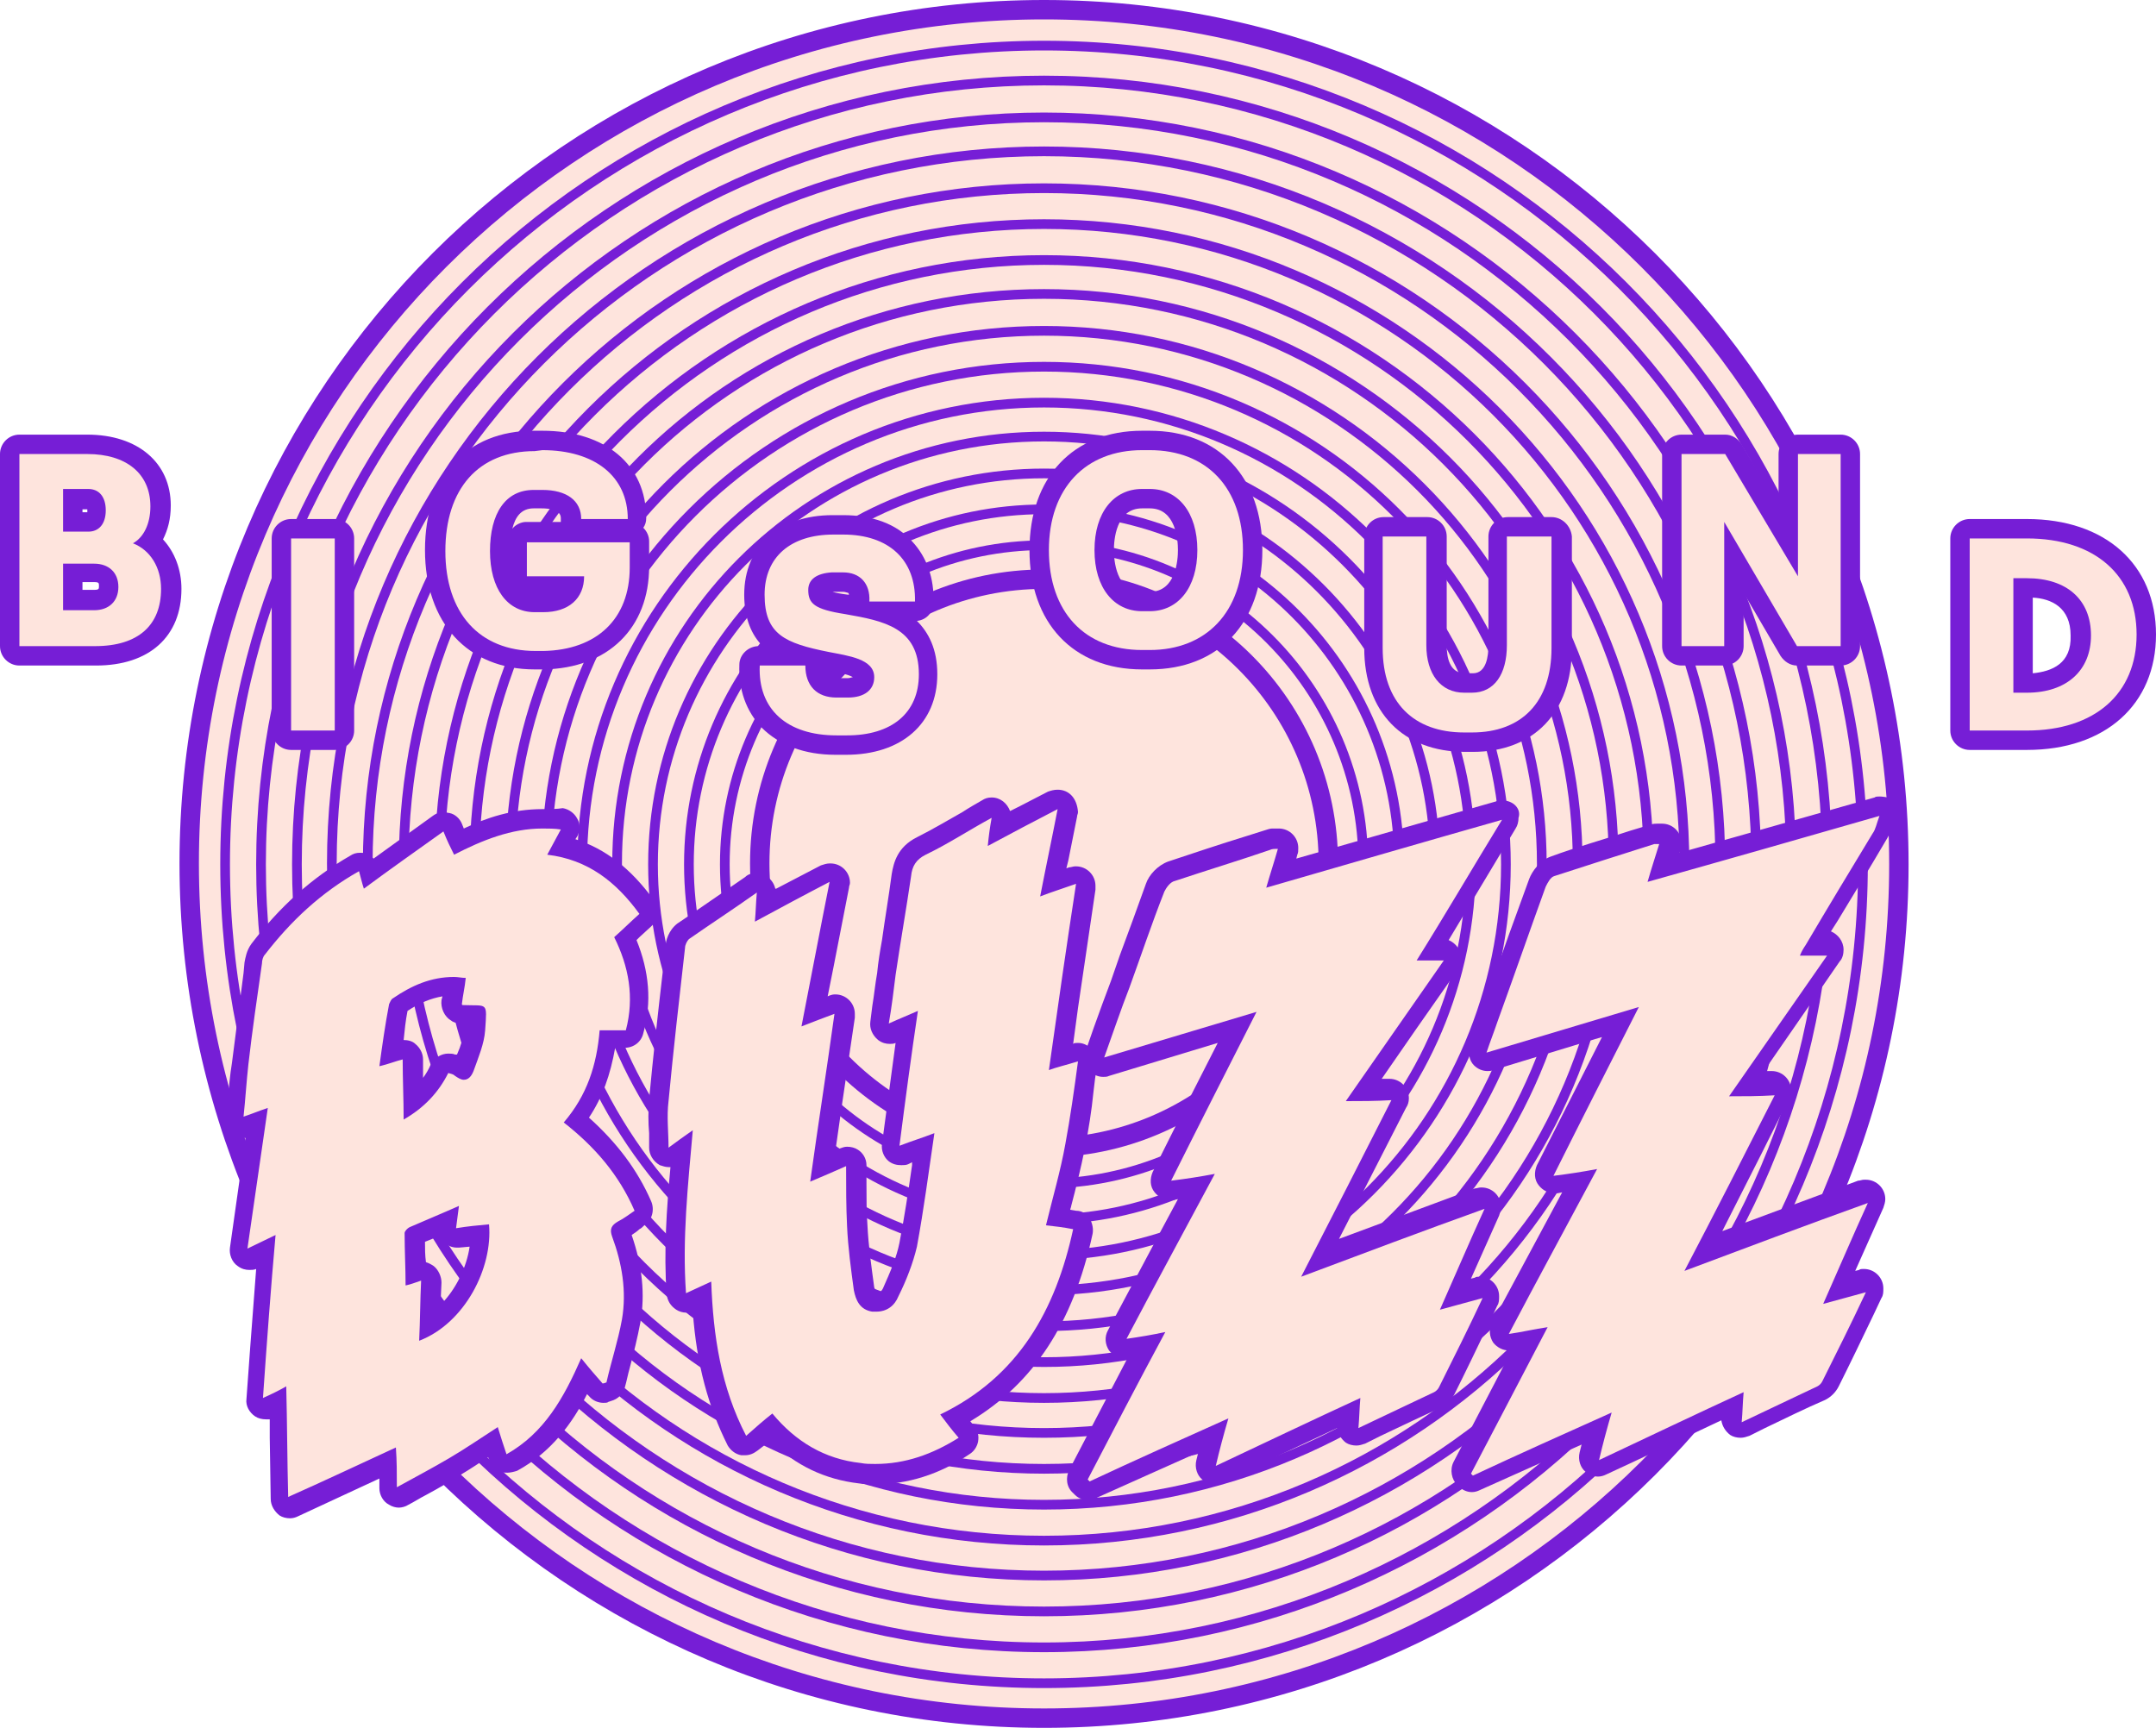
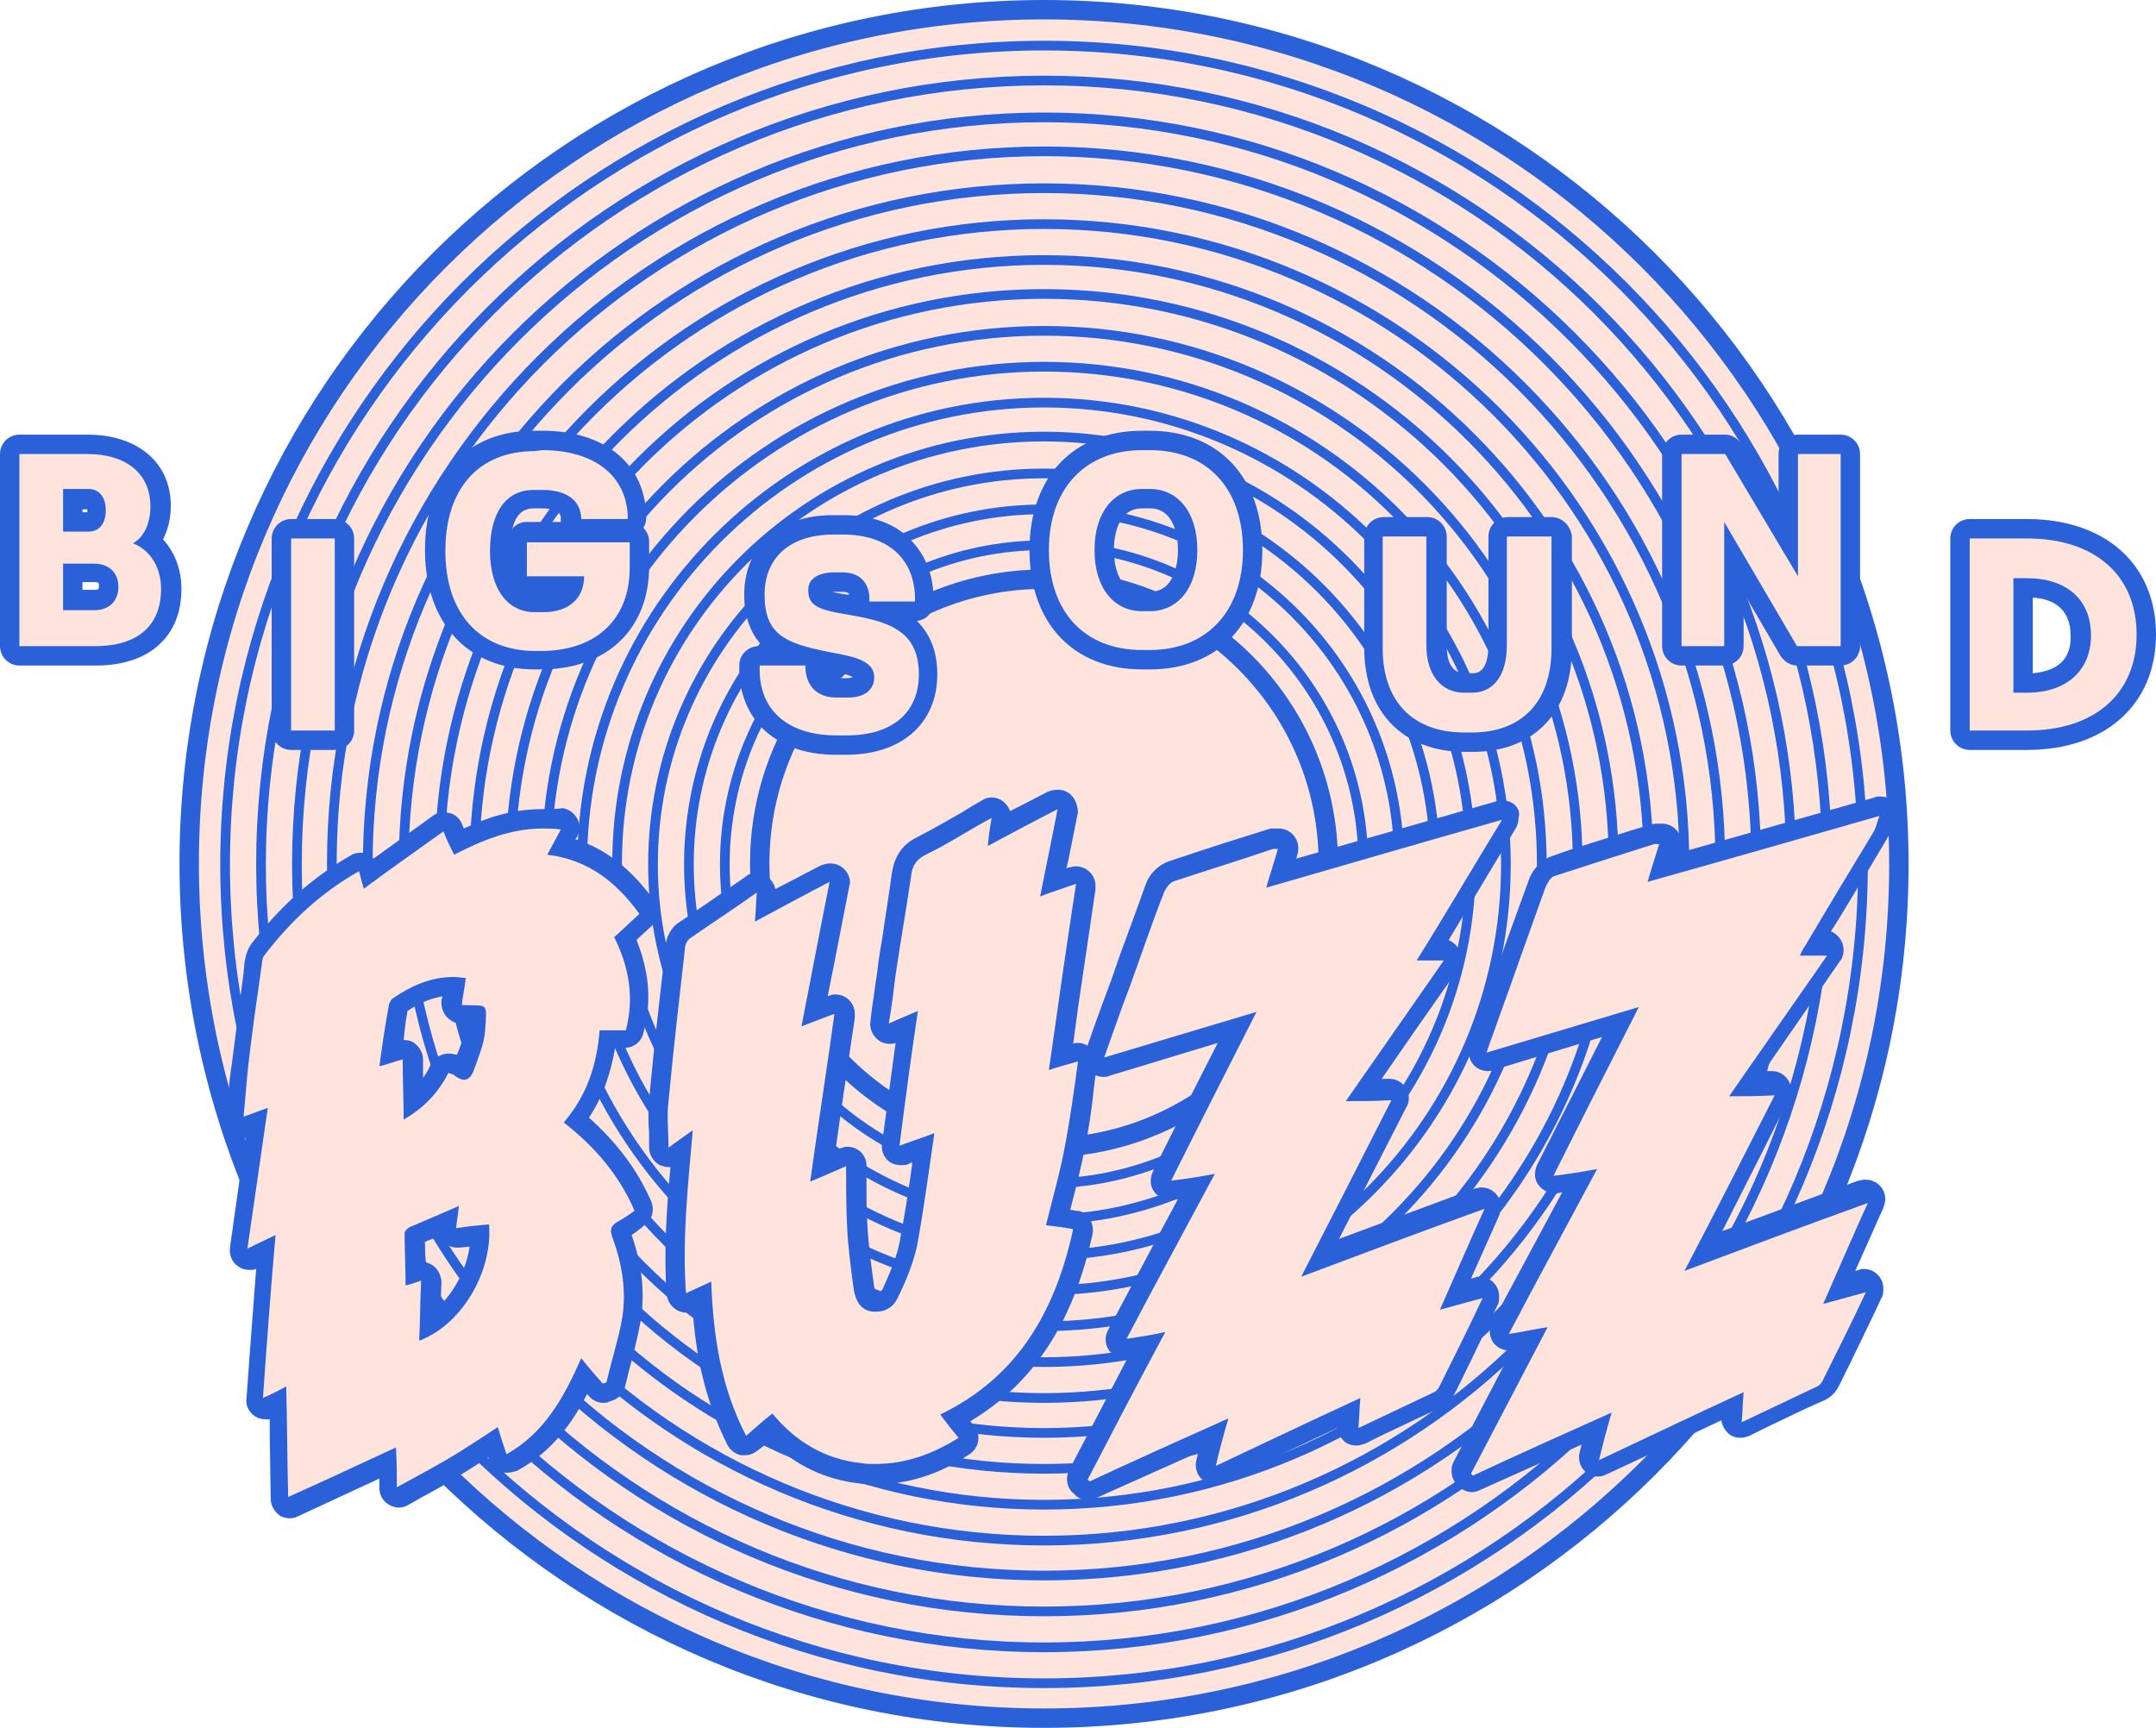
<svg xmlns="http://www.w3.org/2000/svg" id="Layer_1" viewBox="0 0 222.2 178.1">
-   <style>.st0,.st1{stroke:#761ed6;stroke-linecap:round;stroke-linejoin:round;stroke-miterlimit:10}.st0{stroke-width:2;fill:#fee4dd}.st1{fill:none}.st2{fill:#fee4dd}.st3{fill:#761ed6}</style>
+   <style>.st0,.st1{stroke:#2a61d9;stroke-linecap:round;stroke-linejoin:round;stroke-miterlimit:10}.st0{stroke-width:2;fill:#fee4dd}.st1{fill:none}.st2{fill:#fee4dd}.st3{fill:#2a61d9}</style>
  <path class="st0" d="M107.6 177.1c-48.6 0-88.1-39.5-88.1-88.1S59 1 107.6 1s88.1 39.5 88.1 88.1-39.5 88-88.1 88z" />
  <path class="st1" d="M107.6 173.5c-46.5 0-84.4-37.9-84.4-84.4S61.1 4.7 107.6 4.7 192 42.5 192 89.1s-37.9 84.4-84.4 84.4z" />
  <path class="st1" d="M107.6 169.8c-44.5 0-80.7-36.2-80.7-80.7S63.1 8.3 107.6 8.3s80.7 36.2 80.7 80.7-36.2 80.8-80.7 80.8z" />
  <path class="st1" d="M107.6 166.1c-42.5 0-77-34.6-77-77s34.6-77 77-77 77 34.6 77 77-34.5 77-77 77z" />
  <path class="st1" d="M107.6 162.4c-40.5 0-73.4-32.9-73.4-73.4s32.9-73.4 73.4-73.4 73.4 33 73.4 73.5-32.9 73.3-73.4 73.3z" />
  <path class="st1" d="M107.6 158.8c-38.4 0-69.7-31.3-69.7-69.7s31.3-69.7 69.7-69.7 69.7 31.3 69.7 69.7-31.3 69.7-69.7 69.7z" />
  <path class="st1" d="M107.6 155.1c-36.4 0-66-29.6-66-66s29.6-66 66-66 66 29.6 66 66-29.6 66-66 66z" />
  <path class="st1" d="M107.6 151.4c-34.4 0-62.3-28-62.3-62.3s28-62.3 62.3-62.3 62.3 28 62.3 62.3-27.9 62.3-62.3 62.3z" />
  <path class="st1" d="M107.6 147.7c-32.4 0-58.7-26.3-58.7-58.7s26.3-58.7 58.7-58.7 58.7 26.3 58.7 58.7-26.3 58.7-58.7 58.7z" />
  <path class="st1" d="M107.6 144.1c-30.3 0-55-24.7-55-55s24.7-55 55-55 55 24.7 55 55-24.7 55-55 55z" />
  <path class="st1" d="M107.6 140.4c-28.3 0-51.3-23-51.3-51.3s23-51.3 51.3-51.3 51.3 23 51.3 51.3-23 51.3-51.3 51.3z" />
  <path class="st1" d="M107.6 136.7c-26.3 0-47.6-21.4-47.6-47.6s21.4-47.6 47.6-47.6 47.6 21.4 47.6 47.6-21.3 47.6-47.6 47.6z" />
  <path class="st1" d="M107.6 133c-24.2 0-44-19.7-44-44s19.7-44 44-44 44 19.7 44 44-19.7 44-44 44z" />
  <path class="st1" d="M107.6 129.4c-22.2 0-40.3-18.1-40.3-40.3s18.1-40.3 40.3-40.3 40.3 18.1 40.3 40.3-18.1 40.3-40.3 40.3z" />
  <path class="st1" d="M107.6 125.7c-20.2 0-36.6-16.4-36.6-36.6s16.4-36.6 36.6-36.6 36.6 16.4 36.6 36.6-16.4 36.6-36.6 36.6z" />
  <path class="st1" d="M107.6 122c-18.2 0-32.9-14.8-32.9-32.9s14.8-32.9 32.9-32.9 32.9 14.8 32.9 32.9-14.7 32.9-32.9 32.9z" />
  <path class="st0" d="M107.6 118.3c-16.1 0-29.3-13.1-29.3-29.3s13.1-29.3 29.3-29.3 29.3 13.1 29.3 29.3-13.2 29.3-29.3 29.3z" />
  <path class="st2" d="M2 67.6c-.6 0-1-.4-1-1V46.8c0-.6.4-1 1-1h7c4.6 0 7.5 2.4 7.5 6.4 0 1.5-.4 2.7-1.1 3.6 1.4 1.1 2.2 2.9 2.2 4.9 0 4.3-2.9 6.9-7.8 6.9H2zm7.6-5.7c.7 0 1.5-.2 1.5-1.4S10.3 59 9.6 59H7.5v2.9h2.1zm-.5-8.1c.2 0 .8 0 .8-1.1 0-1.2-.6-1.2-.8-1.2H7.5v2.3h1.6z" />
  <path class="st3" d="M9 46.8c4 0 6.5 2 6.5 5.4 0 1.8-.7 3.2-1.8 3.8 1.8.7 2.9 2.5 2.9 4.7 0 3.7-2.3 5.9-6.8 5.9H2V46.8h7m-2.5 8h2.6c1.1 0 1.8-.8 1.8-2.2s-.7-2.2-1.8-2.2H6.5v4.4m0 8.1h3.2c1.5 0 2.5-.9 2.5-2.4s-1-2.4-2.5-2.4H6.5v4.8M9 44.8H2c-1.1 0-2 .9-2 2v19.8c0 1.1.9 2 2 2h7.9c5.5 0 8.8-3 8.8-7.9 0-2-.7-3.8-1.9-5.1.5-1 .8-2.1.8-3.5 0-4.4-3.4-7.3-8.6-7.3zm-.5 7.7H9V52.8h-.5v-.3zm0 7.5h1.2c.5 0 .5.1.5.4 0 .3 0 .4-.5.4H8.5V60z" />
  <path class="st2" d="M30 76.3c-.6 0-1-.4-1-1V55.5c0-.6.4-1 1-1h4.5c.6 0 1 .4 1 1v19.8c0 .6-.4 1-1 1H30z" />
  <path class="st3" d="M34.5 55.5v19.8H30V55.5h4.5m0-2H30c-1.1 0-2 .9-2 2v19.8c0 1.1.9 2 2 2h4.5c1.1 0 2-.9 2-2V55.5c0-1.1-.9-2-2-2z" />
  <path class="st2" d="M55.2 68c-6.4 0-10.3-4.3-10.3-11.3S48.7 45.4 55 45.4h.8c5.9 0 9.8 3.2 9.8 8.1 0 .6-.4 1-1 1h-4.8c-.6 0-1-.4-1-1 0-1.8-2.1-2-3-2H55c-3.1 0-3.5 3.7-3.5 5.3 0 3.3 1.4 5.3 3.6 5.3h.9c.8 0 2.6-.2 3.1-1.7h-4.8c-.6 0-1-.4-1-1v-3.5c0-.6.4-1 1-1h10.6c.6 0 1 .4 1 1v2.6c0 5.8-3.8 9.5-9.9 9.6l-.8-.1z" />
  <path class="st3" d="M55.9 46.4c5.4 0 8.8 2.7 8.8 7.1h-4.8c0-1.9-1.5-3-4-3H55c-2.9 0-4.5 2.4-4.5 6.3s1.8 6.3 4.6 6.3h.9c2.6 0 4.2-1.4 4.2-3.7h-5.9v-3.5h10.6v2.6c0 5.3-3.4 8.5-8.9 8.6h-.8c-5.8 0-9.3-3.9-9.3-10.3s3.4-10.3 9.2-10.3l.8-.1m0-2H55c-6.9 0-11.2 4.7-11.2 12.3 0 7.5 4.4 12.3 11.3 12.3h.9c6.7-.1 10.9-4.3 10.9-10.6v-2.6c0-.5-.2-1-.6-1.4.2-.3.3-.6.3-1 0-5.5-4.2-9-10.7-9zm-3.1 10.1c.3-1.2.9-2.1 2.2-2.1h.8c.7 0 2 .1 2 1v.4h-3.6c-.5 0-1.1.3-1.4.7z" />
  <path class="st2" d="M86.2 76.8c-2.9 0-5.3-.9-6.9-2.5-1.4-1.4-2.1-3.4-2-5.8 0-.5.5-1 1-1h4.4c-3-.9-4.9-2.3-4.9-6.3 0-4.4 3.1-7.2 8.1-7.2H87c2.7 0 4.9.8 6.4 2.3 1.4 1.4 2 3.3 1.9 5.6 0 .5-.5 1-1 1h-3.7c2.7.8 5.1 2.4 5.1 6.5 0 4.5-3.2 7.3-8.4 7.3h-1.1v.1zm-2.5-9c.2.2.3.4.3.7 0 1.5.8 2.3 2.2 2.3h1.2c1.7 0 1.7-.8 1.7-1.1 0-.8-1.4-1.1-3.2-1.5-.2 0-.5-.1-.7-.1-.5-.1-1.1-.2-1.5-.3zm2.1-7.8c-1.4.1-1.4.6-1.4.8 0 .7 0 1 3 1.5l1.5.3c-.1-.2-.2-.4-.2-.6 0-.7-.1-1.2-.4-1.5s-.7-.4-1.2-.4l-1.3-.1z" />
  <path class="st3" d="M86.9 55.1c4.7 0 7.5 2.6 7.4 6.9h-4.7c.1-1.9-1-3-2.7-3h-1.2c-1.5.1-2.4.7-2.4 1.8 0 1.4.6 2 3.8 2.5 4 .7 7.6 1.4 7.6 6.2 0 4-2.8 6.3-7.4 6.3h-1.1c-5.1 0-8.1-2.7-7.9-7.2H83c0 2.1 1.2 3.3 3.2 3.3h1.2c1.7 0 2.7-.8 2.7-2.1 0-1.9-2.7-2.2-4.7-2.6-4.5-.9-6.6-1.8-6.6-5.9 0-3.9 2.7-6.2 7.1-6.2h1m0-2h-1.1c-5.5 0-9.1 3.2-9.1 8.2 0 2.5.8 4.2 1.9 5.3h-.4c-1.1 0-2 .9-2 1.9-.1 2.6.7 4.8 2.3 6.5 1.8 1.8 4.4 2.8 7.6 2.8h1.1c5.7 0 9.4-3.2 9.4-8.3 0-2.6-.9-4.3-2.1-5.5 1-.1 1.7-.9 1.7-1.9.1-2.5-.7-4.7-2.2-6.3-1.6-1.8-4.1-2.7-7.1-2.7zM85.8 61h1.1c.2 0 .4.1.5.1 0 0 .1.1.1.2h-.1c-.8-.1-1.3-.2-1.6-.3zm.4 8.9c-.6 0-1-.1-1.2-.8.2 0 .4.1.7.1.6.1 1.7.3 2.2.6-.1 0-.3.1-.5.1h-1.2z" />
  <path class="st2" d="M117.7 68c-6.5 0-10.6-4.4-10.6-11.3s4.2-11.3 10.6-11.3h.8c6.5 0 10.6 4.4 10.6 11.3S124.9 68 118.5 68h-.8zm0-16.6c-2.4 0-3.9 2-3.9 5.3s1.5 5.3 3.9 5.3h.8c2.4 0 3.9-2 3.9-5.3s-1.5-5.3-3.9-5.3h-.8z" />
  <path class="st3" d="M118.5 46.4c5.9 0 9.6 3.9 9.6 10.3S124.3 67 118.5 67h-.8c-5.9 0-9.6-3.9-9.6-10.3s3.8-10.3 9.6-10.3h.8m-.8 16.6h.8c2.9 0 4.9-2.4 4.9-6.3s-2-6.3-4.9-6.3h-.8c-2.9 0-4.9 2.4-4.9 6.3s2 6.3 4.9 6.3m.8-18.6h-.8c-7.1 0-11.6 4.8-11.6 12.3 0 7.5 4.5 12.3 11.6 12.3h.8c7.1 0 11.6-4.8 11.6-12.3s-4.5-12.3-11.6-12.3zm-.8 16.6c-2.7 0-2.9-3.3-2.9-4.3s.2-4.3 2.9-4.3h.8c2.7 0 2.9 3.3 2.9 4.3s-.2 4.3-2.9 4.3h-.8z" />
  <path class="st2" d="M150.9 76.6c-5.9 0-9.4-3.6-9.4-9.7V55.3c0-.6.4-1 1-1h4.5c.6 0 1 .4 1 1v11.2c0 1.2.3 3.9 2.9 3.9h.8c2.4 0 2.6-2.7 2.6-3.9V55.3c0-.6.4-1 1-1h4.5c.6 0 1 .4 1 1v11.5c0 6.1-3.4 9.7-9.2 9.7l-.7.1z" />
  <path class="st3" d="M159.9 55.3v11.5c0 5.6-3.1 8.7-8.2 8.7h-.8c-5.2 0-8.4-3.1-8.4-8.7V55.3h4.5v11.2c0 3 1.5 4.9 3.9 4.9h.8c2.3 0 3.6-1.9 3.6-4.9V55.3h4.6m0-2h-4.5c-1.1 0-2 .9-2 2v11.2c0 1.1-.2 2.9-1.6 2.9h-.8c-1.6 0-1.9-1.6-1.9-2.9V55.3c0-1.1-.9-2-2-2h-4.5c-1.1 0-2 .9-2 2v11.5c0 6.6 4 10.7 10.4 10.7h.8c6.3 0 10.2-4.1 10.2-10.7V55.3c-.1-1.1-1-2-2.1-2z" />
  <path class="st2" d="M185.2 67.6c-.4 0-.7-.2-.9-.5l-5.6-9.7v9.1c0 .6-.4 1-1 1h-4.4c-.6 0-1-.4-1-1V46.8c0-.6.4-1 1-1h4.5c.4 0 .7.2.9.5l5.6 9.5v-9c0-.6.4-1 1-1h4.4c.6 0 1 .4 1 1v19.8c0 .6-.4 1-1 1h-4.5z" />
  <path class="st3" d="M189.7 46.8v19.8h-4.5l-7.5-12.8v12.8h-4.4V46.8h4.5l7.5 12.6V46.8h4.4m0-2h-4.4c-1.1 0-2 .9-2 2v5.4l-3.8-6.4c-.4-.6-1-1-1.7-1h-4.5c-1.1 0-2 .9-2 2v19.8c0 1.1.9 2 2 2h4.4c1.1 0 2-.9 2-2v-5.5l3.8 6.5c.4.6 1 1 1.7 1h4.5c1.1 0 2-.9 2-2V46.8c0-1.1-.9-2-2-2z" />
  <path class="st2" d="M203 76.3c-.6 0-1-.4-1-1V55.5c0-.6.4-1 1-1h5.9c7.6 0 12.3 4.2 12.3 10.9s-4.7 10.9-12.3 10.9H203zm5.9-5.9c3.5 0 5.6-1.8 5.6-4.9 0-3.1-2-4.9-5.6-4.9h-.4v9.9l.4-.1z" />
  <path class="st3" d="M208.9 55.5c7 0 11.3 3.8 11.3 9.9s-4.3 9.9-11.3 9.9H203V55.5h5.9m-1.4 15.9h1.4c4.1 0 6.6-2.3 6.6-5.9 0-3.7-2.5-5.9-6.6-5.9h-1.4v11.8m1.4-17.9H203c-1.1 0-2 .9-2 2v19.8c0 1.1.9 2 2 2h5.9c8.1 0 13.3-4.7 13.3-11.9s-5.2-11.9-13.3-11.9zm.6 15.9v-7.8c1.9.1 3.9 1 3.9 3.9.1 2.9-1.9 3.7-3.9 3.9z" />
  <path class="st2" d="M29.9 155.4c-.2 0-.4-.1-.5-.2-.3-.2-.5-.5-.5-.8l-.1-9.8-1 .5c-.1.1-.3.1-.5.1s-.4-.1-.6-.2c-.3-.2-.5-.5-.4-.9l1.1-15.1-1.4.6c-.1.1-.3.1-.4.1-.2 0-.4-.1-.6-.2-.3-.2-.4-.6-.4-.9l1.9-12.8-1 .3c-.1 0-.2.1-.3.1-.2 0-.4-.1-.6-.2-.3-.2-.4-.5-.4-.9.1-.6.1-1.2.2-1.8.1-1.3.2-2.5.4-3.6.4-3.1.8-6.2 1.2-9.4l.1-1c.1-.4.1-1 .5-1.4 2.8-3.7 6.1-6.6 10-8.9.2-.1.3-.1.5-.1.1 0 .3 0 .4.1.3.1.5.4.6.7l.1.4 7-5.1c.2-.1.4-.2.6-.2h.3c.3.1.5.3.7.6l.6 1.4c2.4-1.2 5.3-2.3 8.6-2.3.7 0 1.4 0 2.1.1.3 0 .6.2.8.5s.1.6 0 .9l-.9 1.4c3.4.8 6.2 2.8 8.7 6.3.3.4.2 1-.1 1.3l-2 1.9c1.5 3.2 1.8 6.4.9 9.6-.1.4-.5.7-1 .7h-1.8c-.4 3.3-1.4 6-3.2 8.3 3.1 2.6 5.4 5.5 6.8 8.8.2.4 0 1-.4 1.2-.2.1-.3.2-.5.4-.4.3-.8.6-1.3.8-.1.1-.2.1-.2.1s0 .1.1.3c1.2 3.2 1.5 6.2 1 9-.3 1.6-.7 3.1-1.1 4.6-.2.7-.4 1.3-.5 2-.1.4-.4.6-.7.7l-.4.1H62c-.3 0-.6-.1-.8-.4l-1.2-1.4c-1.6 3.4-3.7 6.8-7.5 8.9-.1.1-.3.1-.5.1-.1 0-.3 0-.4-.1-.3-.1-.5-.3-.6-.6l-.5-1.5c-.2.1-.3.2-.5.3-1.2.8-2.3 1.5-3.5 2.2s-2.3 1.4-3.6 2.1c-.6.3-1.2.6-1.8 1-.2.1-.3.1-.5.1s-.3 0-.5-.1c-.3-.2-.5-.5-.5-.9v-2.6l-9.8 4.5c.4.3.2.3.1.3zM43.4 131c.2 0 .4.1.6.2.3.2.4.5.4.8l-.1 4.5c3.2-2 5.1-5.9 5.2-9.3l-2.3.2h-.1c-.3 0-.5-.1-.7-.3-.2-.2-.3-.5-.3-.8l.1-.5c-1.2.5-2.3 1-3.4 1.5v3.8l.3-.1c.1.1.2 0 .3 0zm-1.9-22.8c.2 0 .4.1.6.2.2.2.4.5.4.8l.1 4.3c1.2-.9 2-2.1 2.7-3.4.2-.3.5-.6.9-.6.1 0 .2 0 .4.1.1 0 .1 0 .2.1.2.1.5.2.7.4.1.1.2.1.2.1s.1-.1.1-.2l.1-.3c.5-1.2 1-2.5 1-3.6v-.4c0-.4.1-.8.1-1.1h-1.4c-.2 0-.4-.1-.5-.2-.3-.2-.6-.6-.5-1l.2-1.6c-2 0-3.8.6-5.7 2-.2 1.6-.5 3.2-.7 4.8l.9-.3c0-.1.1-.1.2-.1z" />
  <path class="st3" d="M55.9 85.4c.6 0 1.3 0 1.9.1-.5.9-.9 1.7-1.4 2.6 4.2.5 7.1 2.8 9.5 6.1-.9.8-1.7 1.6-2.6 2.4 1.5 3 2.1 6.2 1.2 9.6h-2.7c-.3 3.6-1.3 6.7-3.7 9.5 3.2 2.5 5.7 5.4 7.3 9.1-.6.4-1.1.8-1.7 1.1-.7.4-.9.8-.6 1.6 1 2.7 1.5 5.6 1 8.5-.4 2.2-1.1 4.3-1.6 6.5-.1 0-.2.1-.4.1-.7-.8-1.4-1.6-2.2-2.6-1.8 4.1-3.8 7.7-7.7 9.9-.3-.9-.6-1.8-.9-2.8-1.7 1.1-3.3 2.2-5 3.2s-3.4 1.9-5.4 3c0-1.5 0-2.7-.1-4.1-3.9 1.8-7.5 3.5-11.1 5.1-.1-3.8-.1-7.5-.2-11.4-.7.4-1.5.8-2.4 1.2.4-5.7.8-11.2 1.3-16.8-1 .5-1.9.9-2.9 1.4.7-4.9 1.4-9.6 2.1-14.5-.9.3-1.6.6-2.5.9.2-1.9.3-3.6.5-5.4.4-3.5.9-6.9 1.4-10.4 0-.3.1-.7.3-.9 2.7-3.5 5.8-6.4 9.7-8.6.2.7.3 1.2.5 1.8 2.7-2 5.4-3.9 8.2-5.9.4 1 .7 1.6 1.1 2.4 2.9-1.5 5.9-2.7 9.1-2.7m-16.8 24.5c.9-.2 1.6-.5 2.4-.7 0 2.1.1 4.1.1 6.2 2.1-1.2 3.6-2.8 4.6-4.8.3.1.5.1.7.3.3.2.6.4.9.4.5 0 .8-.4 1-.9.5-1.4 1.1-2.8 1.2-4.2.2-3 .3-2.5-2.3-2.6 0 0-.1 0-.1-.1.1-.9.3-1.7.4-2.7-.4 0-.8-.1-1.2-.1-2.4 0-4.4.9-6.3 2.2-.2.1-.3.4-.4.6-.4 2.1-.7 4.2-1 6.4m2.7 22.6c.5-.1 1-.3 1.6-.5-.1 2.1-.1 4.1-.2 6.2 4.7-1.8 7.6-7.5 7.2-12-1.1.1-2.2.2-3.4.4.1-.8.2-1.5.3-2.3-1.8.8-3.5 1.5-5.1 2.2-.2.1-.5.4-.5.6 0 1.8.1 3.6.1 5.4m14.1-49.1c-3.1 0-5.8.9-8.1 2l-.2-.5c-.2-.5-.7-1-1.3-1.1-.2 0-.3-.1-.5-.1-.4 0-.8.1-1.2.4l-6.1 4.4c-.2-.2-.4-.4-.7-.5-.2-.1-.5-.1-.7-.1-.4 0-.7.1-1 .3-4 2.3-7.3 5.3-10.2 9.1-.5.7-.6 1.4-.7 1.9l-.1 1.1-1.2 9.3c-.2 1.2-.3 2.4-.4 3.7-.1.6-.1 1.2-.2 1.8-.1.7.2 1.3.7 1.8.4.3.8.4 1.2.4h.1l-1.6 11.3c-.1.7.2 1.5.8 1.9.4.3.8.4 1.2.4.2 0 .5 0 .7-.1l-.6 7.9-.4 5.5c-.1.7.3 1.4.9 1.8.3.2.7.3 1.1.3h.4v1.9l.1 6.3c0 .7.4 1.3.9 1.7.3.2.7.3 1.1.3.3 0 .6-.1.8-.2l8.4-3.9v1c0 .7.4 1.4 1 1.7.3.2.7.3 1 .3s.7-.1 1-.3c.6-.3 1.2-.7 1.8-1 1.3-.7 2.5-1.4 3.6-2.1 1-.6 1.9-1.2 2.8-1.8l.1.2c.2.6.6 1 1.2 1.3.2.1.5.1.7.1.3 0 .7-.1 1-.2 3.5-1.9 5.7-4.9 7.2-7.9l.2.2c.4.5 1 .7 1.5.7.2 0 .4 0 .5-.1l.3-.1c.7-.2 1.2-.7 1.4-1.4s.3-1.3.5-2c.4-1.5.8-3.1 1.1-4.7.5-2.9.2-5.8-.9-9 .3-.2.6-.4.8-.6.2-.1.3-.2.5-.4.8-.5 1.1-1.6.7-2.5-1.4-3.2-3.5-6-6.4-8.6 1.4-2.1 2.2-4.4 2.7-7.2h1c.9 0 1.7-.6 1.9-1.5.9-3.2.6-6.4-.7-9.6l.3-.3 1.2-1.1c.8-.7.9-1.8.3-2.7-2.4-3.3-5-5.3-8.1-6.3l.2-.3c.3-.6.3-1.3 0-1.8-.3-.6-.9-1-1.5-1.1-.6.1-1.3.1-2.1.1zM42 104.2c1.2-.8 2.4-1.3 3.6-1.5l-.1.4c-.1.8.3 1.7 1 2.1.1.1.5.3 1 .3h.4v.4c-.1.9-.4 1.9-.8 2.8h-.2c-.2-.1-.5-.1-.7-.1-.7 0-1.4.4-1.8 1.1-.2.5-.5 1-.8 1.4V109.2c0-.6-.3-1.2-.8-1.6-.3-.3-.8-.4-1.2-.4.1-1 .2-2 .4-3zm1.8 23.8l1.5-.6c.1.2.2.4.4.6.4.4.9.6 1.4.6h.2l1.1-.1c-.3 2.1-1.4 4.4-3 6l.1-2.3c0-.6-.3-1.3-.8-1.7-.3-.2-.5-.3-.8-.4-.1-.7-.1-1.4-.1-2.1zm-.4 6z" />
  <path class="st2" d="M90.2 151.8c-.5 0-1.1 0-1.6-.1-3.5-.3-6.6-1.9-9.1-4.7l-2 1.6c-.2.2-.4.2-.6.2h-.2c-.3-.1-.6-.3-.7-.5-2.2-4.2-3.3-8.8-3.6-14.8l-1.2.6c-.1.1-.3.1-.4.1-.2 0-.3 0-.5-.1-.3-.2-.5-.5-.5-.8-.4-4.6 0-9.1.4-13.7 0-.3.1-.7.1-1l-.7.5c-.2.1-.4.2-.6.2s-.3 0-.4-.1c-.3-.2-.5-.5-.6-.9v-1.5c0-1.1-.1-2.2 0-3.4.4-4.4.9-8.8 1.4-13.1l.3-2.7c0-.3.2-1.1.8-1.6 1.8-1.2 3.5-2.4 5.4-3.7l1.6-1.1c.2-.1.4-.2.6-.2s.3 0 .5.1c.3.2.5.6.5.9l-.1 1.2 6-3.2c.1-.1.3-.1.5-.1s.4.1.6.2c.3.2.5.6.4 1l-2.6 13.1 1.7-.7c.1 0 .2-.1.4-.1s.4.1.6.2c.3.2.4.6.4.9l-2.3 15.6 2.1-.9c.1-.1.3-.1.4-.1.2 0 .4.1.5.2.3.2.5.5.5.8v1.9c0 1.5 0 2.8.1 4.2.1 2.1.4 4.3.7 6.5.2 1.3.8 1.4 1.1 1.4h.3c.8 0 1.2-.5 1.4-1 .8-1.8 1.5-3.3 1.8-4.9.5-2.6.9-5.3 1.3-8.1.1-.6.2-1.3.3-1.9l-2 .7c-.1 0-.2.1-.3.1-.2 0-.4-.1-.6-.2-.3-.2-.4-.6-.4-.9l1.6-12.1-1.4.6c-.1.1-.3.1-.4.1-.2 0-.4-.1-.6-.2-.3-.2-.4-.6-.4-.9l.2-1.6c.2-1.1.3-2.2.5-3.3.2-1.1.4-2.3.5-3.4.4-2.3.7-4.5 1-6.8.1-1.1.5-2.2 2-3 1.6-.8 3.1-1.7 4.7-2.6l2.1-1.2c.2-.1.3-.1.5-.1s.4.1.6.2c.3.2.5.6.4 1l-.1.9 5.5-2.9c.1-.1.3-.1.5-.1s.4.1.6.2c.3.2.5.6.4 1l-1.4 7.2 2-.7c.1 0 .2-.1.3-.1.2 0 .5.1.6.2.3.2.4.6.4.9l-2.6 17.6 1.5-.5h.3c.2 0 .5.1.7.2.3.2.4.6.3.9-.1.9-.3 1.8-.4 2.7-.3 2-.6 3.9-.9 5.9-.4 2-.9 3.9-1.3 5.8-.1.5-.2 1-.4 1.5l1.7.2c.3 0 .5.2.7.4.2.2.2.5.2.8-2.1 9.4-6.3 15.6-13.1 19.2l1.1 1.4c.2.2.2.5.2.8s-.2.5-.4.7c-3.2 2-6.3 3-9.4 3z" />
  <path class="st3" d="M109 83.4c-.6 3.1-1.2 5.9-1.8 9 1.3-.5 2.3-.8 3.7-1.3-1 6.5-1.9 12.8-2.8 19.2.8-.3 1.7-.5 3-.9-.4 3-.8 5.8-1.3 8.5-.5 2.8-1.3 5.5-2 8.4.9.1 1.8.2 2.8.4-1.8 8.3-5.6 15.2-13.7 19.1.6.8 1.2 1.6 1.9 2.4-2.7 1.7-5.5 2.7-8.6 2.7-.5 0-1 0-1.5-.1-3.7-.4-6.7-2.2-9.1-5.1-.9.7-1.8 1.5-2.7 2.3-2.6-5-3.4-10.3-3.6-15.9-.9.4-1.7.8-2.6 1.2-.4-5.6.2-11.1.7-16.8-1 .7-1.7 1.2-2.5 1.8 0-1.6-.2-3.2 0-4.8.5-5.3 1.1-10.5 1.7-15.8 0-.3.2-.7.4-.9 2.3-1.6 4.6-3.1 7-4.8-.1 1.1-.1 1.9-.2 3 2.6-1.4 5-2.7 7.7-4.1-1 5-1.9 9.8-2.9 14.9 1.3-.5 2.3-.9 3.4-1.3-.8 5.8-1.7 11.5-2.5 17.3 1.4-.6 2.6-1.1 3.7-1.6 0 2.1 0 4.2.1 6.2.1 2.2.4 4.4.7 6.6.2 1 .6 2 1.9 2.2h.4c1.1 0 1.9-.6 2.3-1.6.8-1.6 1.5-3.4 1.9-5.1.7-3.8 1.2-7.6 1.8-11.7-1.3.5-2.3.8-3.6 1.3.6-4.7 1.2-9.2 1.9-13.9-.9.4-1.9.8-3 1.3.3-1.7.5-3.4.7-5 .5-3.4 1.1-6.8 1.6-10.2.1-1 .5-1.7 1.5-2.2 2.3-1.1 4.4-2.5 6.8-3.8-.2 1.1-.3 1.9-.4 2.9 2.4-1.3 4.7-2.5 7.2-3.8m0-2c-.4 0-.7.1-1 .2l-2.9 1.5-1 .5c-.3-.8-1-1.4-1.9-1.4-.4 0-.7.1-1 .3-.7.4-1.4.8-2 1.2-1.6.9-3.1 1.8-4.7 2.6-2 1-2.4 2.6-2.6 3.8-.3 2.3-.7 4.6-1 6.8-.2 1.1-.4 2.3-.5 3.4-.2 1.1-.3 2.2-.5 3.4l-.2 1.6c-.1.7.2 1.4.8 1.9.4.3.8.4 1.2.4.2 0 .4 0 .6-.1l-1.4 10.4c-.1.7.2 1.4.7 1.8.4.3.8.4 1.3.4.2 0 .5 0 .7-.1l.4-.2v.3c-.4 2.8-.8 5.4-1.3 8-.3 1.5-.9 2.9-1.7 4.7-.2.4-.4.4-.5.4h-.2s-.1-.1-.2-.5c-.3-2.2-.6-4.3-.7-6.4-.1-1.4-.1-2.7-.1-4.2v-2c0-.7-.4-1.3-.9-1.6-.3-.2-.7-.3-1.1-.3-.3 0-.5.1-.8.2l-.4.2.7-4.9 1.3-8.8v-.4c0-1.1-.9-2-2-2H86c-.2 0-.5.1-.7.2l.6-3 1.6-8.2c0-.2.1-.3.1-.5 0-1.1-.9-2-2-2h-.1c-.3 0-.6.1-.9.2L80 91.6h-.1c-.2-.9-1-1.6-2-1.6-.4 0-.8.1-1.1.4l-1.6 1.1c-1.9 1.3-3.6 2.5-5.4 3.7-.9.7-1.2 1.8-1.2 2.3l-.3 2.7c-.5 4.3-1 8.8-1.4 13.1-.1 1.2-.1 2.4 0 3.5v1.5c0 .7.4 1.4 1.1 1.8.3.1.6.2.9.2h.2c-.4 4.3-.7 8.7-.4 13.1.1.7.4 1.2 1 1.6.3.2.7.3 1 .3.2 0 .5 0 .7-.1.4 5.5 1.6 9.8 3.6 13.8.3.5.8.9 1.4 1h.4c.5 0 .9-.2 1.3-.5l1.3-1c2.6 2.6 5.7 4 9.1 4.4.6.1 1.1.1 1.7.1 3.3 0 6.6-1 9.7-3.1.5-.3.8-.8.9-1.3.1-.6 0-1.1-.4-1.6l-.4-.5c6.5-3.9 10.6-10.1 12.6-19.3.1-.5 0-1.1-.3-1.6s-.8-.8-1.4-.8l-.6-.1c0-.1.1-.3.1-.4.5-1.9 1-3.9 1.4-5.9s.7-3.9.9-5.9c.1-.9.2-1.8.4-2.7.1-.7-.2-1.4-.7-1.8-.4-.3-.8-.5-1.3-.5-.2 0-.4 0-.5.1l.5-3.7 1.8-12.2v-.4c0-1.1-.9-2-2-2h-.1c-.2 0-.4.1-.6.1l-.3.1.2-.8.9-4.5c0-.2.1-.3.1-.5-.1-1.4-.9-2.3-2.1-2.3zm0 4z" />
  <path class="st2" d="M112.6 153.5c-.3 0-.5-.1-.7-.3l-.2-.2c-.3-.3-.4-.8-.2-1.2l7-13.3-2 .4h-.2c-.3 0-.6-.1-.8-.4-.2-.3-.3-.7-.1-1.1l8.1-15.2-2.5.4h-.2c-.3 0-.6-.1-.8-.4-.2-.3-.3-.7-.1-1l7.7-15.3-13.5 4.1h-.3c-.3 0-.5-.1-.7-.3-.3-.3-.3-.7-.2-1l2.6-7.2.9-2.6c.9-2.5 1.7-4.9 2.7-7.4.2-.6.9-1.4 1.7-1.7 2.6-.9 5.3-1.7 8-2.6l1.9-.6c.2-.1.4-.1.6-.1l.3-.1h.2c.3 0 .6.1.7.3.2.3.3.6.2.9l-.7 2.2 22.4-6.4h.3c.3 0 .6.1.8.4s.3.8.1 1.1L147.9 98h1.1c.4 0 .7.2.9.5s.2.7-.1 1l-9 12.9h2.7c.3 0 .7.2.8.5.2.3.2.7 0 1l-8.1 15.9 16.5-6.1c.1 0 .2-.1.3-.1.3 0 .5.1.7.3.3.3.3.7.2 1.1l-3.7 8.5 2.4-.6h.3c.3 0 .6.1.8.4.2.3.3.7.1 1.1l-.8 1.7c-1.2 2.6-2.4 5-3.6 7.5-.2.4-.5.7-.9.9-2 1-4.1 1.9-6.2 2.9l-1.6.7c-.1.1-.3.1-.4.1-.2 0-.4-.1-.6-.2-.3-.2-.5-.5-.4-.9l.1-1.4L126 152c-.1.1-.3.1-.4.1-.2 0-.5-.1-.6-.2-.3-.2-.4-.6-.3-1l.8-2.9-12.4 5.6c-.3-.2-.4-.1-.5-.1z" />
  <path class="st3" d="M154.8 84.5c-3 4.9-5.8 9.7-8.8 14.5h2.8c-3.4 4.9-6.7 9.6-10.1 14.5 1.6 0 3 0 4.7-.1-3.1 6.1-6.1 12-9.3 18.2 6.4-2.4 12.5-4.7 18.9-7-1.6 3.5-3 6.8-4.6 10.4 1.5-.4 2.9-.8 4.4-1.2-1.5 3.2-3 6.2-4.5 9.2-.1.2-.3.4-.5.5-2.5 1.2-5.1 2.4-7.8 3.7.1-1.1.1-2 .2-3.1-5 2.3-9.8 4.6-14.9 7 .4-1.7.8-3.2 1.3-4.9-4.9 2.2-9.6 4.3-14.3 6.5l-.2-.2c2.6-5 5.2-10 8-15.2-1.4.3-2.6.5-4 .7 3-5.7 6-11.2 9.1-17-1.6.3-2.9.5-4.5.7 2.9-5.8 5.8-11.5 8.8-17.4-5.3 1.6-10.4 3.1-15.7 4.7.9-2.5 1.7-4.9 2.6-7.2 1.2-3.3 2.3-6.6 3.6-9.9.2-.4.6-1 1.1-1.1 3.3-1.1 6.6-2.1 9.8-3.2.2-.1.4-.1.8-.1-.4 1.4-.8 2.6-1.2 4 8.3-2.4 16.2-4.7 24.3-7M154.8 82.5h-.2c-.2 0-.3 0-.4.1l-20.6 5.9.1-.4c.1-.2.1-.4.1-.7 0-1.1-.9-2-2-2h-.7c-.2 0-.5.1-.8.2l-1.9.6c-2.6.8-5.3 1.7-8 2.6-1.1.4-2 1.4-2.3 2.3-.9 2.5-1.8 5-2.7 7.4-.3.9-.6 1.7-.9 2.6-.6 1.6-1.2 3.2-1.8 4.9l-.8 2.3c-.3.7-.1 1.5.4 2.1.4.4.9.6 1.4.6.2 0 .4 0 .6-.1l11.2-3.4-2.8 5.5-3.9 7.8c-.3.7-.3 1.5.2 2.1.4.5 1 .8 1.6.8h.3l.5-.1-2.2 4.1-5 9.4c-.4.7-.3 1.5.1 2.1.4.5 1 .8 1.6.8h.3l-6 11.5c-.4.8-.3 1.8.4 2.4l.2.2c.4.4.9.5 1.4.5.3 0 .6-.1.8-.2l5.8-2.6 4.7-2.1-.2.8c-.2.8.1 1.6.6 2 .4.3.8.5 1.3.5.3 0 .6-.1.8-.2l.1-.1 11.7-5.5c.1.6.4 1.1.9 1.5.3.2.7.3 1.1.3.3 0 .6-.1.9-.2l1.6-.8c2.1-1 4.2-2 6.2-2.9.6-.3 1.1-.8 1.4-1.4 1.2-2.4 2.4-4.9 3.6-7.4l.8-1.7c.2-.3.2-.6.2-1 0-1.1-.9-2-2-2h-.1c-.1 0-.3 0-.4.1l-.4.1 2.9-6.5c.1-.3.2-.6.2-.9 0-1.1-.9-2-2-2h-.1c-.2 0-.4.1-.6.1l-14 5.2 6.9-13.5c.2-.3.3-.6.3-1 0-1.1-.9-2-2-2h-.8l3.6-5.2 4.2-6c.3-.3.4-.8.4-1.2 0-.9-.6-1.6-1.3-1.9l1.8-3 5.1-8.5c.2-.3.3-.7.3-1.1.3-.9-.5-1.8-1.7-1.8.1 0 .1 0 0 0zm0 4z" />
  <path class="st2" d="M152 152.9c-.2 0-.5-.1-.7-.3l-.2-.2c-.3-.3-.4-.8-.2-1.2l7-13.3-2 .4h-.2c-.3 0-.6-.2-.8-.4-.2-.3-.3-.7-.1-1.1l8.1-15.2-2.5.4h-.2c-.3 0-.6-.1-.8-.4s-.3-.7-.1-1l7.7-15.3-13.4 4.1h-.3c-.3 0-.5-.1-.7-.3-.3-.3-.3-.7-.2-1 0 0 .9-2.5 1.1-3.1l.9-2.6c1.4-3.8 2.7-7.6 4.1-11.4.2-.7.8-1.4 1.6-1.7 2.8-.9 5.6-1.8 8.3-2.7l2-.6c.2-.1.3-.1.4-.1h.3c.3 0 .7.1.8.4.2.3.3.6.2.9l-.7 2.2 21.8-6.2h.3c.3 0 .5.1.7.3.3.3.3.7.2 1s-.2.5-.2.7c-.1.5-.3.9-.5 1.3-1.7 2.9-3.4 5.7-5.2 8.5l-1.5 2.5h1.1c.4 0 .7.2.9.5s.2.7-.1 1l-9 12.9h2.7c.3 0 .7.2.9.5s.2.7.1 1l-8.1 15.9 16.5-6.1c.1 0 .2-.1.3-.1.3 0 .5.1.7.3.3.3.3.7.2 1.1l-3.7 8.5 2.4-.6h.3c.3 0 .6.1.8.4.2.3.3.7.1 1.1l-.8 1.7c-1.3 2.6-2.4 5.1-3.7 7.5-.2.4-.5.7-.9.9-2.1 1-4.1 2-6.3 3l-1.5.7c-.1.1-.3.1-.4.1-.2 0-.4-.1-.6-.2-.3-.2-.5-.5-.4-.9l.1-1.4-13.4 6.3c-.1.1-.3.1-.4.1-.2 0-.5-.1-.6-.2-.3-.2-.4-.6-.3-1l.8-2.9-12.4 5.6c0-.3-.2-.3-.3-.3z" />
  <path class="st3" d="M193.7 84.1c-.3.8-.4 1.4-.7 1.8-2.3 3.8-4.6 7.6-6.9 11.5-.2.3-.4.6-.6 1.1h2.8c-3.4 4.9-6.7 9.6-10.1 14.5 1.6 0 3 0 4.7-.1-3.1 6.1-6.1 12-9.3 18.1 6.4-2.4 12.5-4.7 18.9-7-1.6 3.5-3 6.8-4.6 10.4 1.5-.4 2.9-.8 4.4-1.2-1.5 3.2-3 6.2-4.5 9.2-.1.2-.3.4-.5.5-2.5 1.2-5.1 2.4-7.8 3.7.1-1.1.1-2 .2-3.1-5 2.3-9.8 4.6-14.9 7 .4-1.7.8-3.2 1.3-4.9-4.9 2.2-9.6 4.3-14.3 6.5l-.2-.2c2.6-5 5.2-9.9 7.9-15.1-1.4.2-2.6.5-4 .7 3-5.7 6-11.2 9.1-17-1.6.3-2.9.5-4.5.7 2.9-5.8 5.8-11.5 8.8-17.4-5.3 1.6-10.4 3.1-15.7 4.7.4-1.2.8-2.2 1.1-3.1 1.7-4.7 3.3-9.3 5-14 .2-.4.5-1 .9-1.1 3.4-1.1 6.8-2.2 10.3-3.3h.5c-.4 1.3-.8 2.5-1.2 3.9 8.2-2.3 15.9-4.5 23.9-6.8M193.7 82.1c-.2 0-.4 0-.5.1l-20.1 5.7.1-.3c.1-.2.1-.4.1-.7 0-1.1-.9-2-2-2h-.5c-.2 0-.4 0-.7.1l-2 .6c-2.7.9-5.6 1.7-8.3 2.7-1.1.4-1.9 1.5-2.2 2.3-1.4 3.8-2.8 7.7-4.1 11.4l-.9 2.6c-.2.7-.5 1.4-.7 2.1l-.4 1.1c-.2.7-.1 1.5.4 2 .4.4.9.6 1.4.6.2 0 .4 0 .6-.1l10.5-3.2.7-.2-6.7 13.2c-.3.7-.3 1.5.2 2.1.4.5 1 .8 1.6.8h.3l.5-.1-3.6 6.7-3.6 6.7c-.4.7-.3 1.5.1 2.1.4.5 1 .8 1.6.8h.3l-6 11.5c-.4.8-.2 1.8.4 2.4l.2.2c.4.3.8.5 1.3.5.3 0 .6-.1.8-.2l10.5-4.7-.2.8c-.2.8.1 1.6.6 2 .4.3.8.5 1.3.5.3 0 .6-.1.8-.2l2.8-1.3 9.1-4.3c.1.6.4 1.1.9 1.5.3.2.7.3 1.1.3.3 0 .6-.1.9-.2l1.6-.8c2.1-1 4.1-2 6.2-2.9.6-.3 1.1-.8 1.4-1.4 1.2-2.4 2.4-4.9 3.6-7.4l.8-1.7c.2-.3.2-.6.2-1 0-1.1-.9-2-2-2h-.1c-.1 0-.3 0-.4.1l-.4.1 2.9-6.5c.1-.3.2-.6.2-.9 0-1.1-.9-2-2-2h-.2c-.2 0-.4.1-.6.1l-14 5.2 4-7.9 2.8-5.6c.2-.3.3-.6.3-1 0-1.1-.9-2-2-2h-.8l4.7-6.8 3.1-4.5c.3-.3.4-.8.4-1.2 0-.9-.6-1.6-1.3-1.9l.7-1.1c1.7-2.8 3.4-5.6 5.1-8.5.3-.5.4-1 .6-1.5.1-.2.1-.4.2-.7.3-.7.1-1.5-.4-2-.1.1-.6-.1-1.2-.1zm0 4z" />
</svg>
